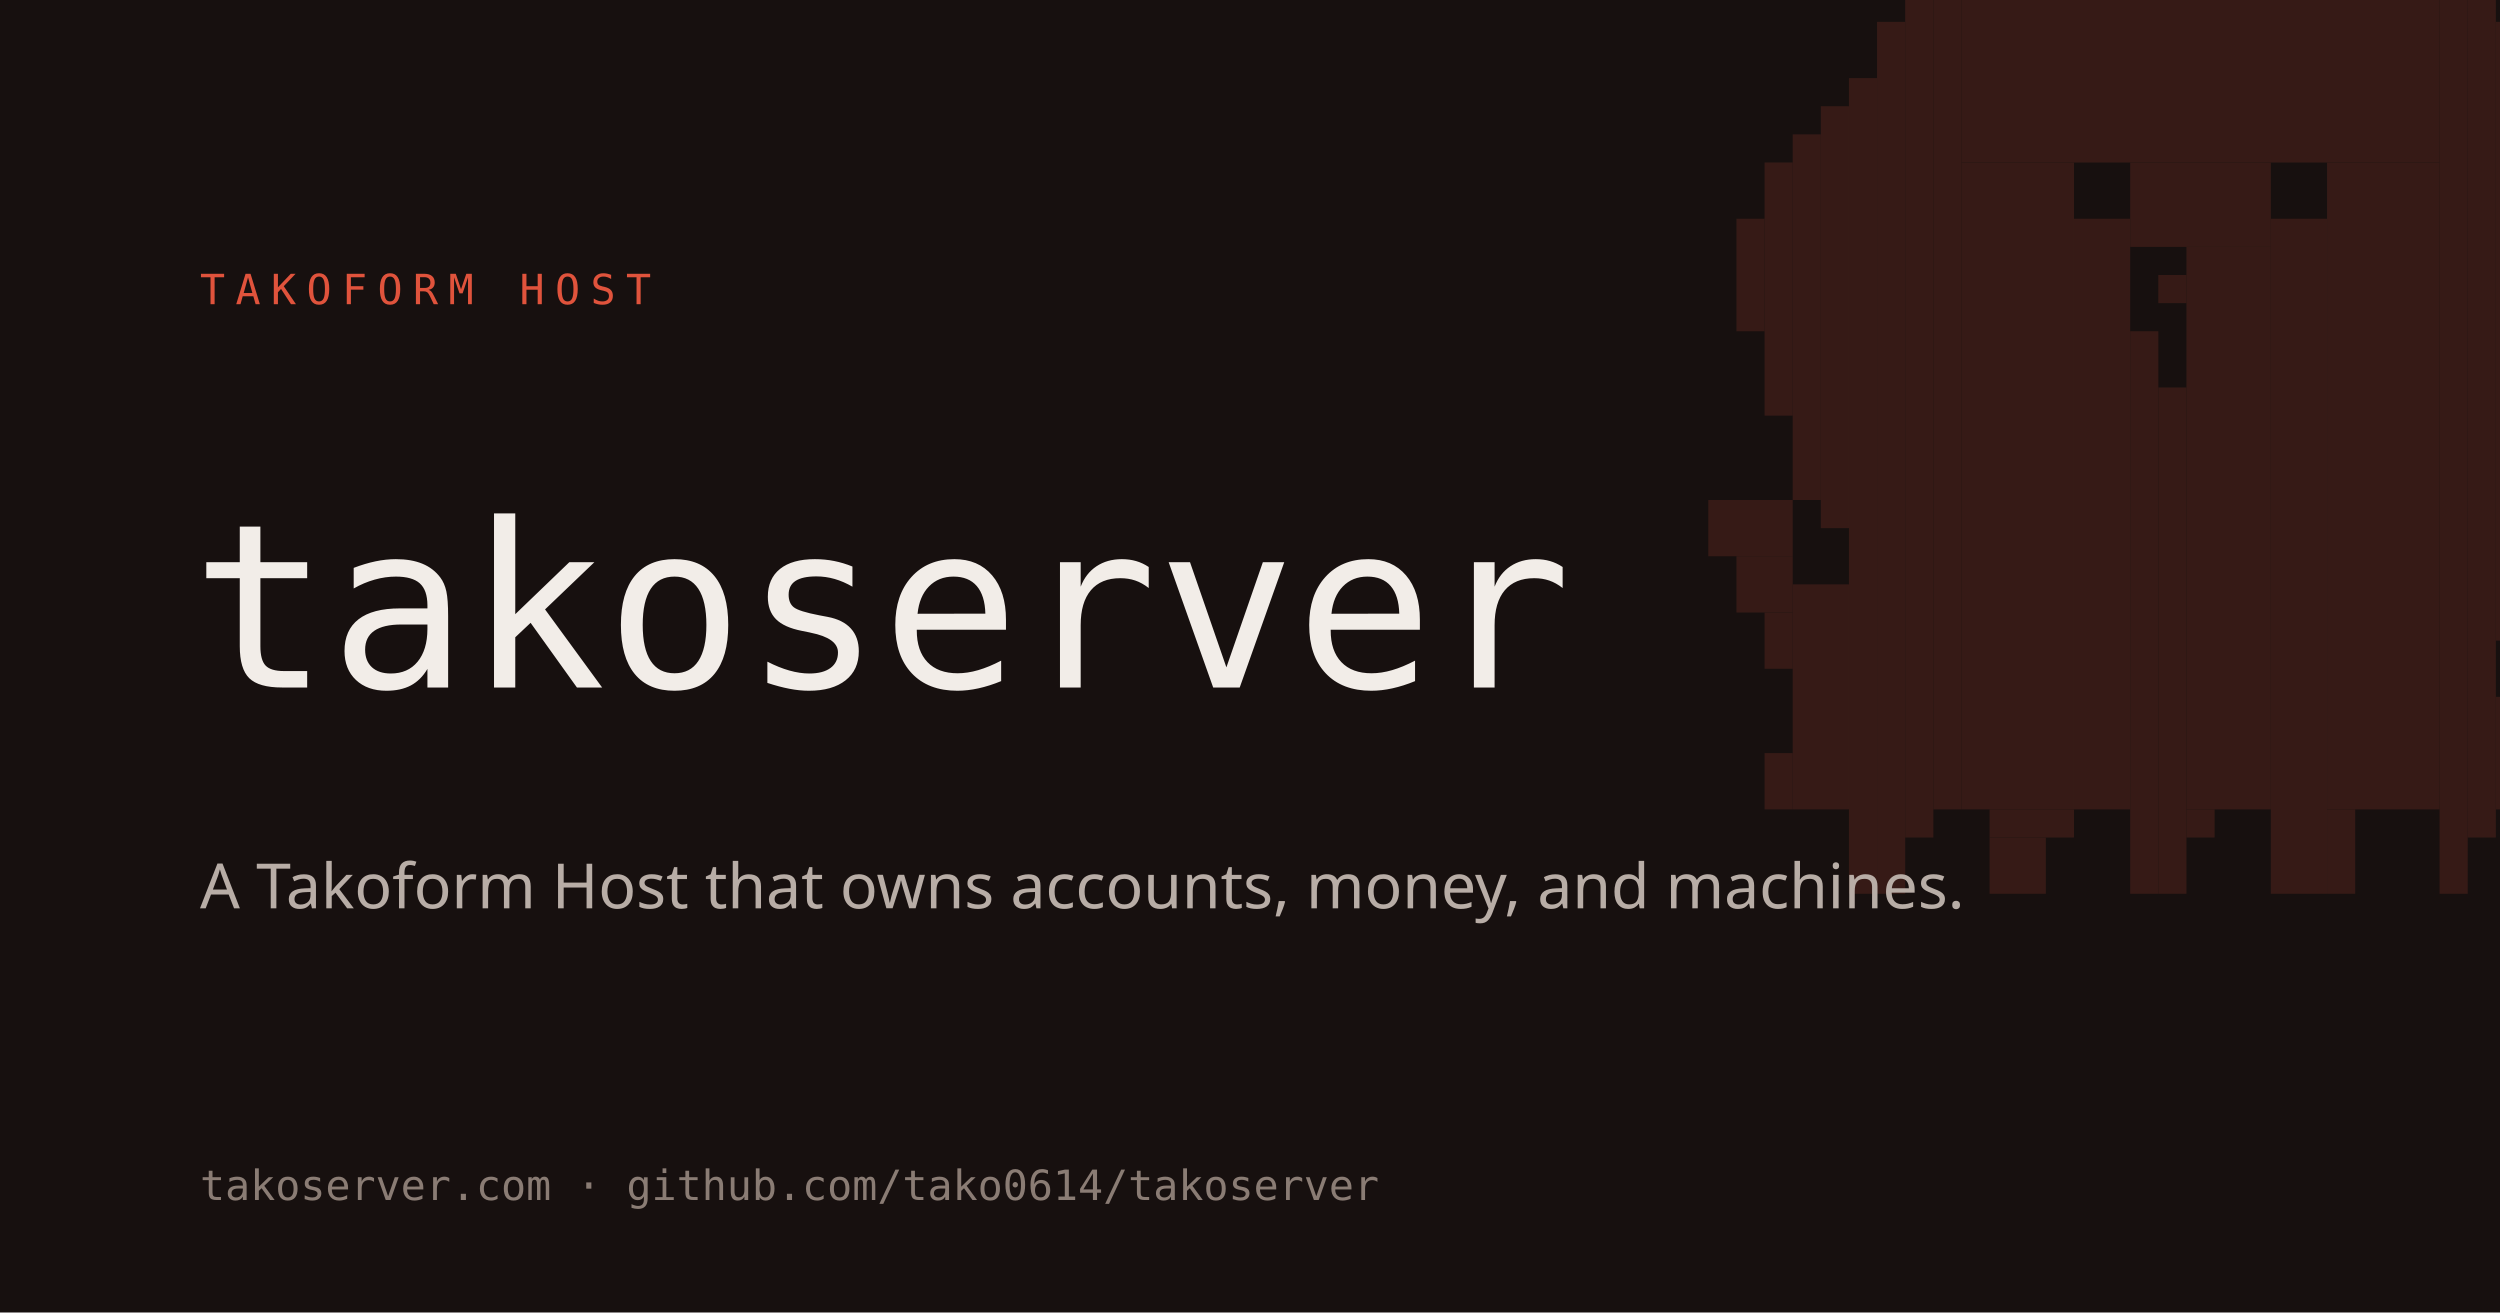
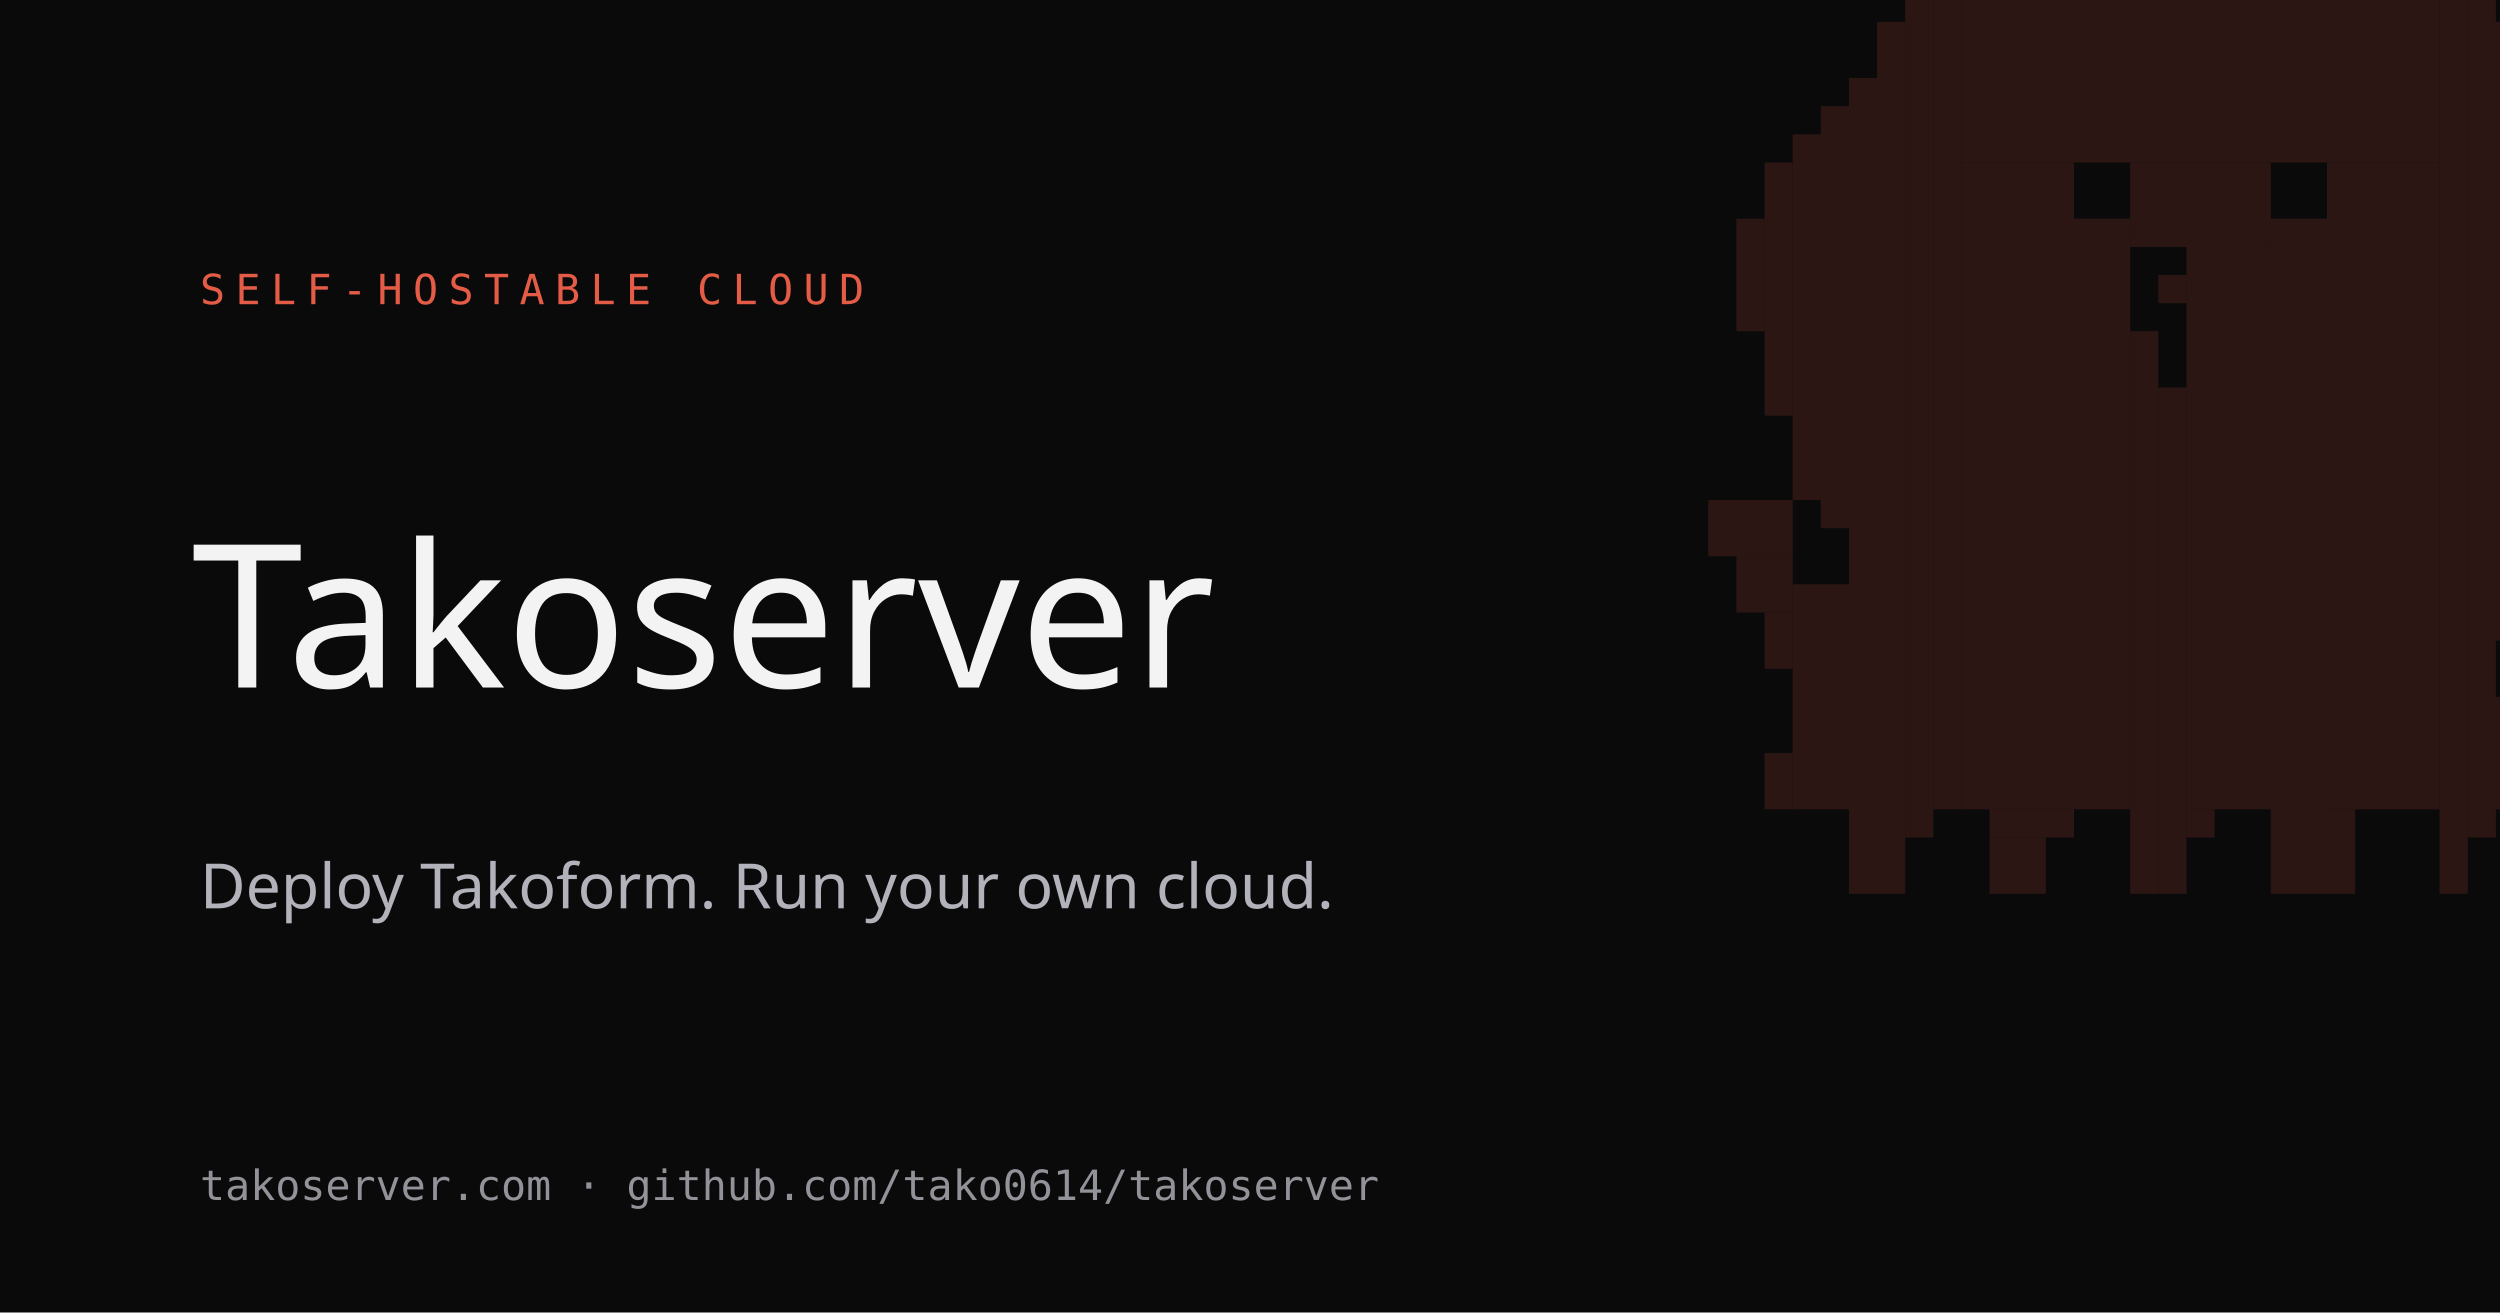
<svg xmlns="http://www.w3.org/2000/svg" width="1200" height="630" viewBox="0 0 1200 630">
-   <rect width="1200" height="630" fill="#17100f" />
-   <g transform="translate(820, -30) scale(13.5)" opacity="0.16" fill="#e0533c">
+   <rect width="1200" height="630" fill="#0a0a0b" />
+   <g transform="translate(820, -30) scale(13.5)" opacity="0.16" fill="#e45c46">
    <rect x="9" y="0" width="17" height="8" />
    <rect x="8" y="1" width="1" height="30" />
    <rect x="26" y="1" width="1" height="33" />
    <rect x="7" y="2" width="1" height="30" />
    <rect x="27" y="2" width="1" height="30" />
    <rect x="6" y="3" width="1" height="31" />
    <rect x="28" y="3" width="1" height="22" />
    <rect x="29" y="4" width="1" height="20" />
    <rect x="5" y="5" width="1" height="29" />
    <rect x="4" y="6" width="1" height="15" />
    <rect x="30" y="6" width="1" height="17" />
    <rect x="3" y="7" width="1" height="13" />
    <rect x="31" y="7" width="1" height="15" />
    <rect x="2" y="8" width="1" height="9" />
    <rect x="9" y="8" width="4" height="23" />
    <rect x="15" y="8" width="5" height="3" />
    <rect x="22" y="8" width="4" height="23" />
    <rect x="32" y="8" width="1" height="13" />
    <rect x="1" y="10" width="1" height="4" />
    <rect x="13" y="10" width="2" height="21" />
    <rect x="20" y="10" width="2" height="24" />
    <rect x="33" y="10" width="1" height="10" />
    <rect x="17" y="11" width="3" height="20" />
    <rect x="16" y="12" width="1" height="1" />
    <rect x="15" y="14" width="1" height="20" />
    <rect x="16" y="16" width="1" height="18" />
    <rect x="0" y="20" width="3" height="2" />
    <rect x="1" y="22" width="2" height="2" />
    <rect x="3" y="23" width="2" height="8" />
    <rect x="2" y="24" width="1" height="2" />
    <rect x="28" y="27" width="1" height="4" />
    <rect x="29" y="28" width="1" height="3" />
    <rect x="2" y="29" width="1" height="2" />
    <rect x="30" y="29" width="1" height="1" />
    <rect x="31" y="30" width="1" height="1" />
    <rect x="10" y="31" width="3" height="1" />
    <rect x="17" y="31" width="1" height="1" />
    <rect x="22" y="31" width="1" height="3" />
    <rect x="10" y="32" width="2" height="2" />
  </g>
-   <text x="96" y="146" font-family="monospace" font-size="20" letter-spacing="5" fill="#e0533c">TAKOFORM HOST</text>
-   <text x="92" y="330" font-family="monospace" font-size="110" fill="#f2ede8">takoserver</text>
-   <text x="96" y="436" font-family="system-ui, sans-serif" font-size="30" font-weight="500" fill="#b8ada6">A Takoform Host that owns accounts, money, and machines.</text>
-   <text x="96" y="576" font-family="monospace" font-size="20" fill="#8a7c74">takoserver.com · github.com/tako0614/takoserver</text>
+   <text x="96" y="146" font-family="monospace" font-size="20" letter-spacing="5" fill="#e45c46">SELF-HOSTABLE CLOUD</text>
+   <text x="92" y="330" font-family="system-ui, sans-serif" font-weight="500" font-size="96" fill="#f3f3f4">Takoserver</text>
+   <text x="96" y="436" font-family="system-ui, sans-serif" font-size="30" font-weight="500" fill="#b2b2ba">Deploy Takoform. Run your own cloud.</text>
+   <text x="96" y="576" font-family="monospace" font-size="20" fill="#929299">takoserver.com · github.com/tako0614/takoserver</text>
</svg>
